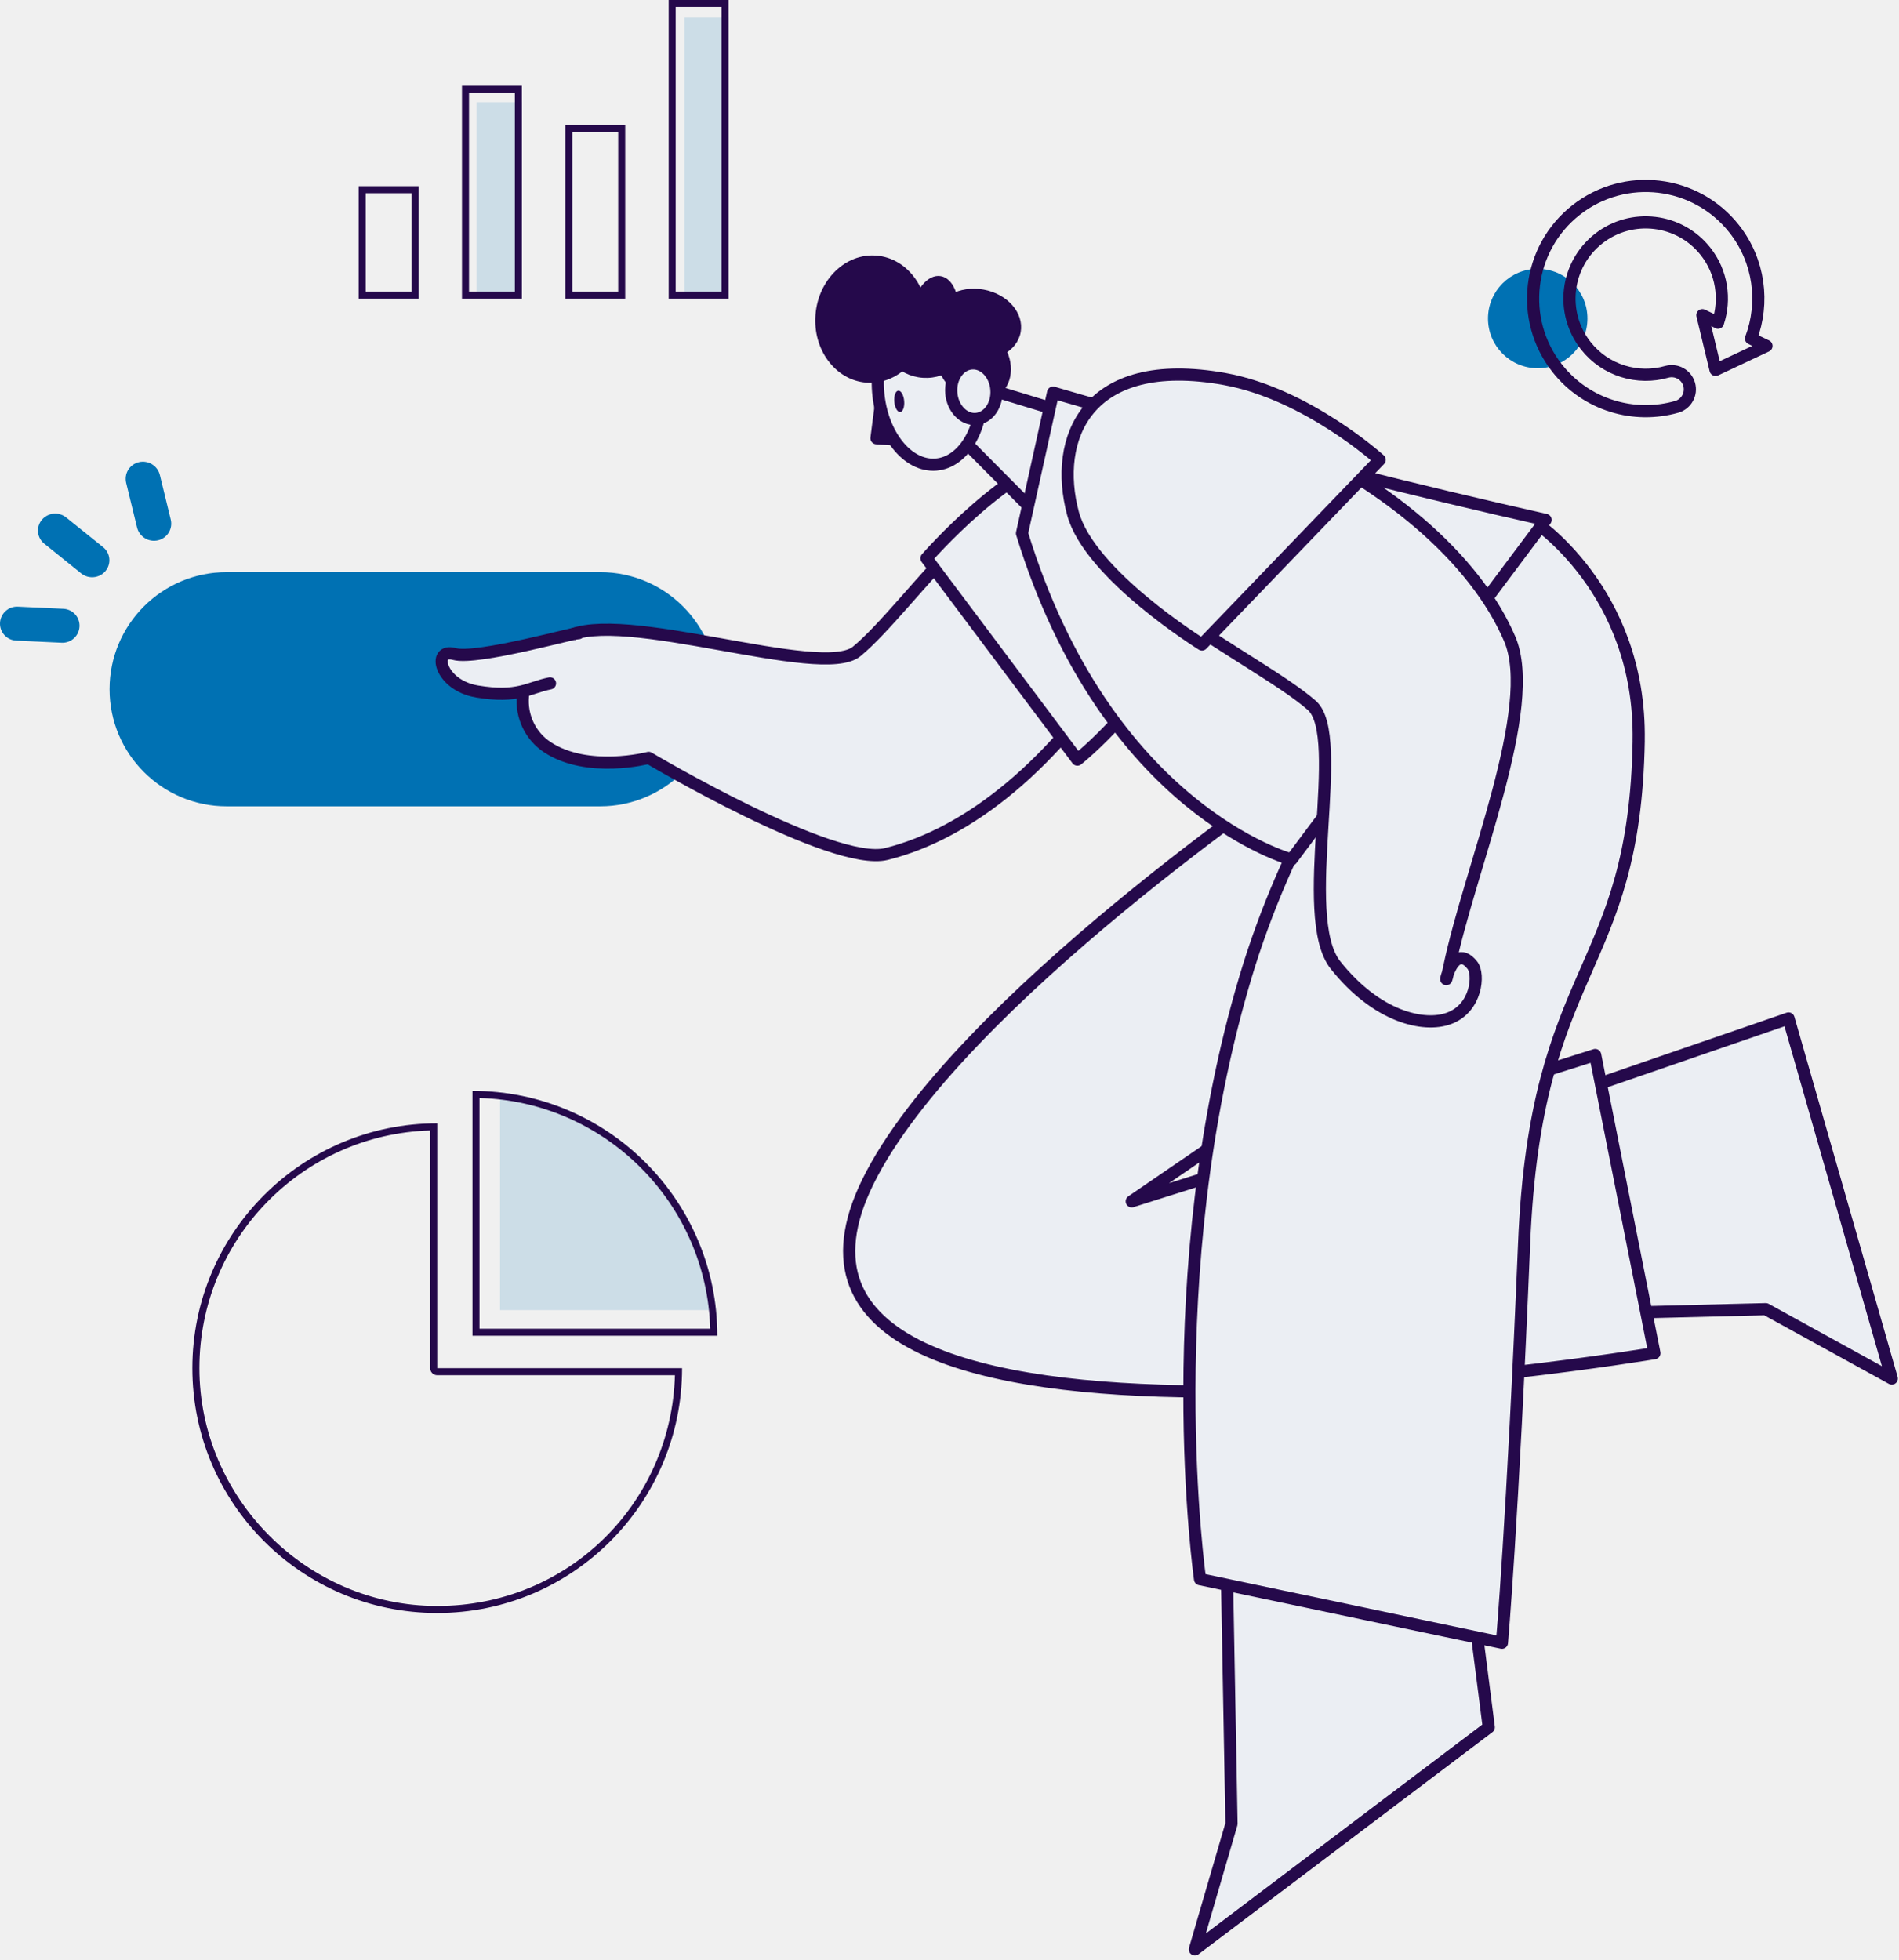
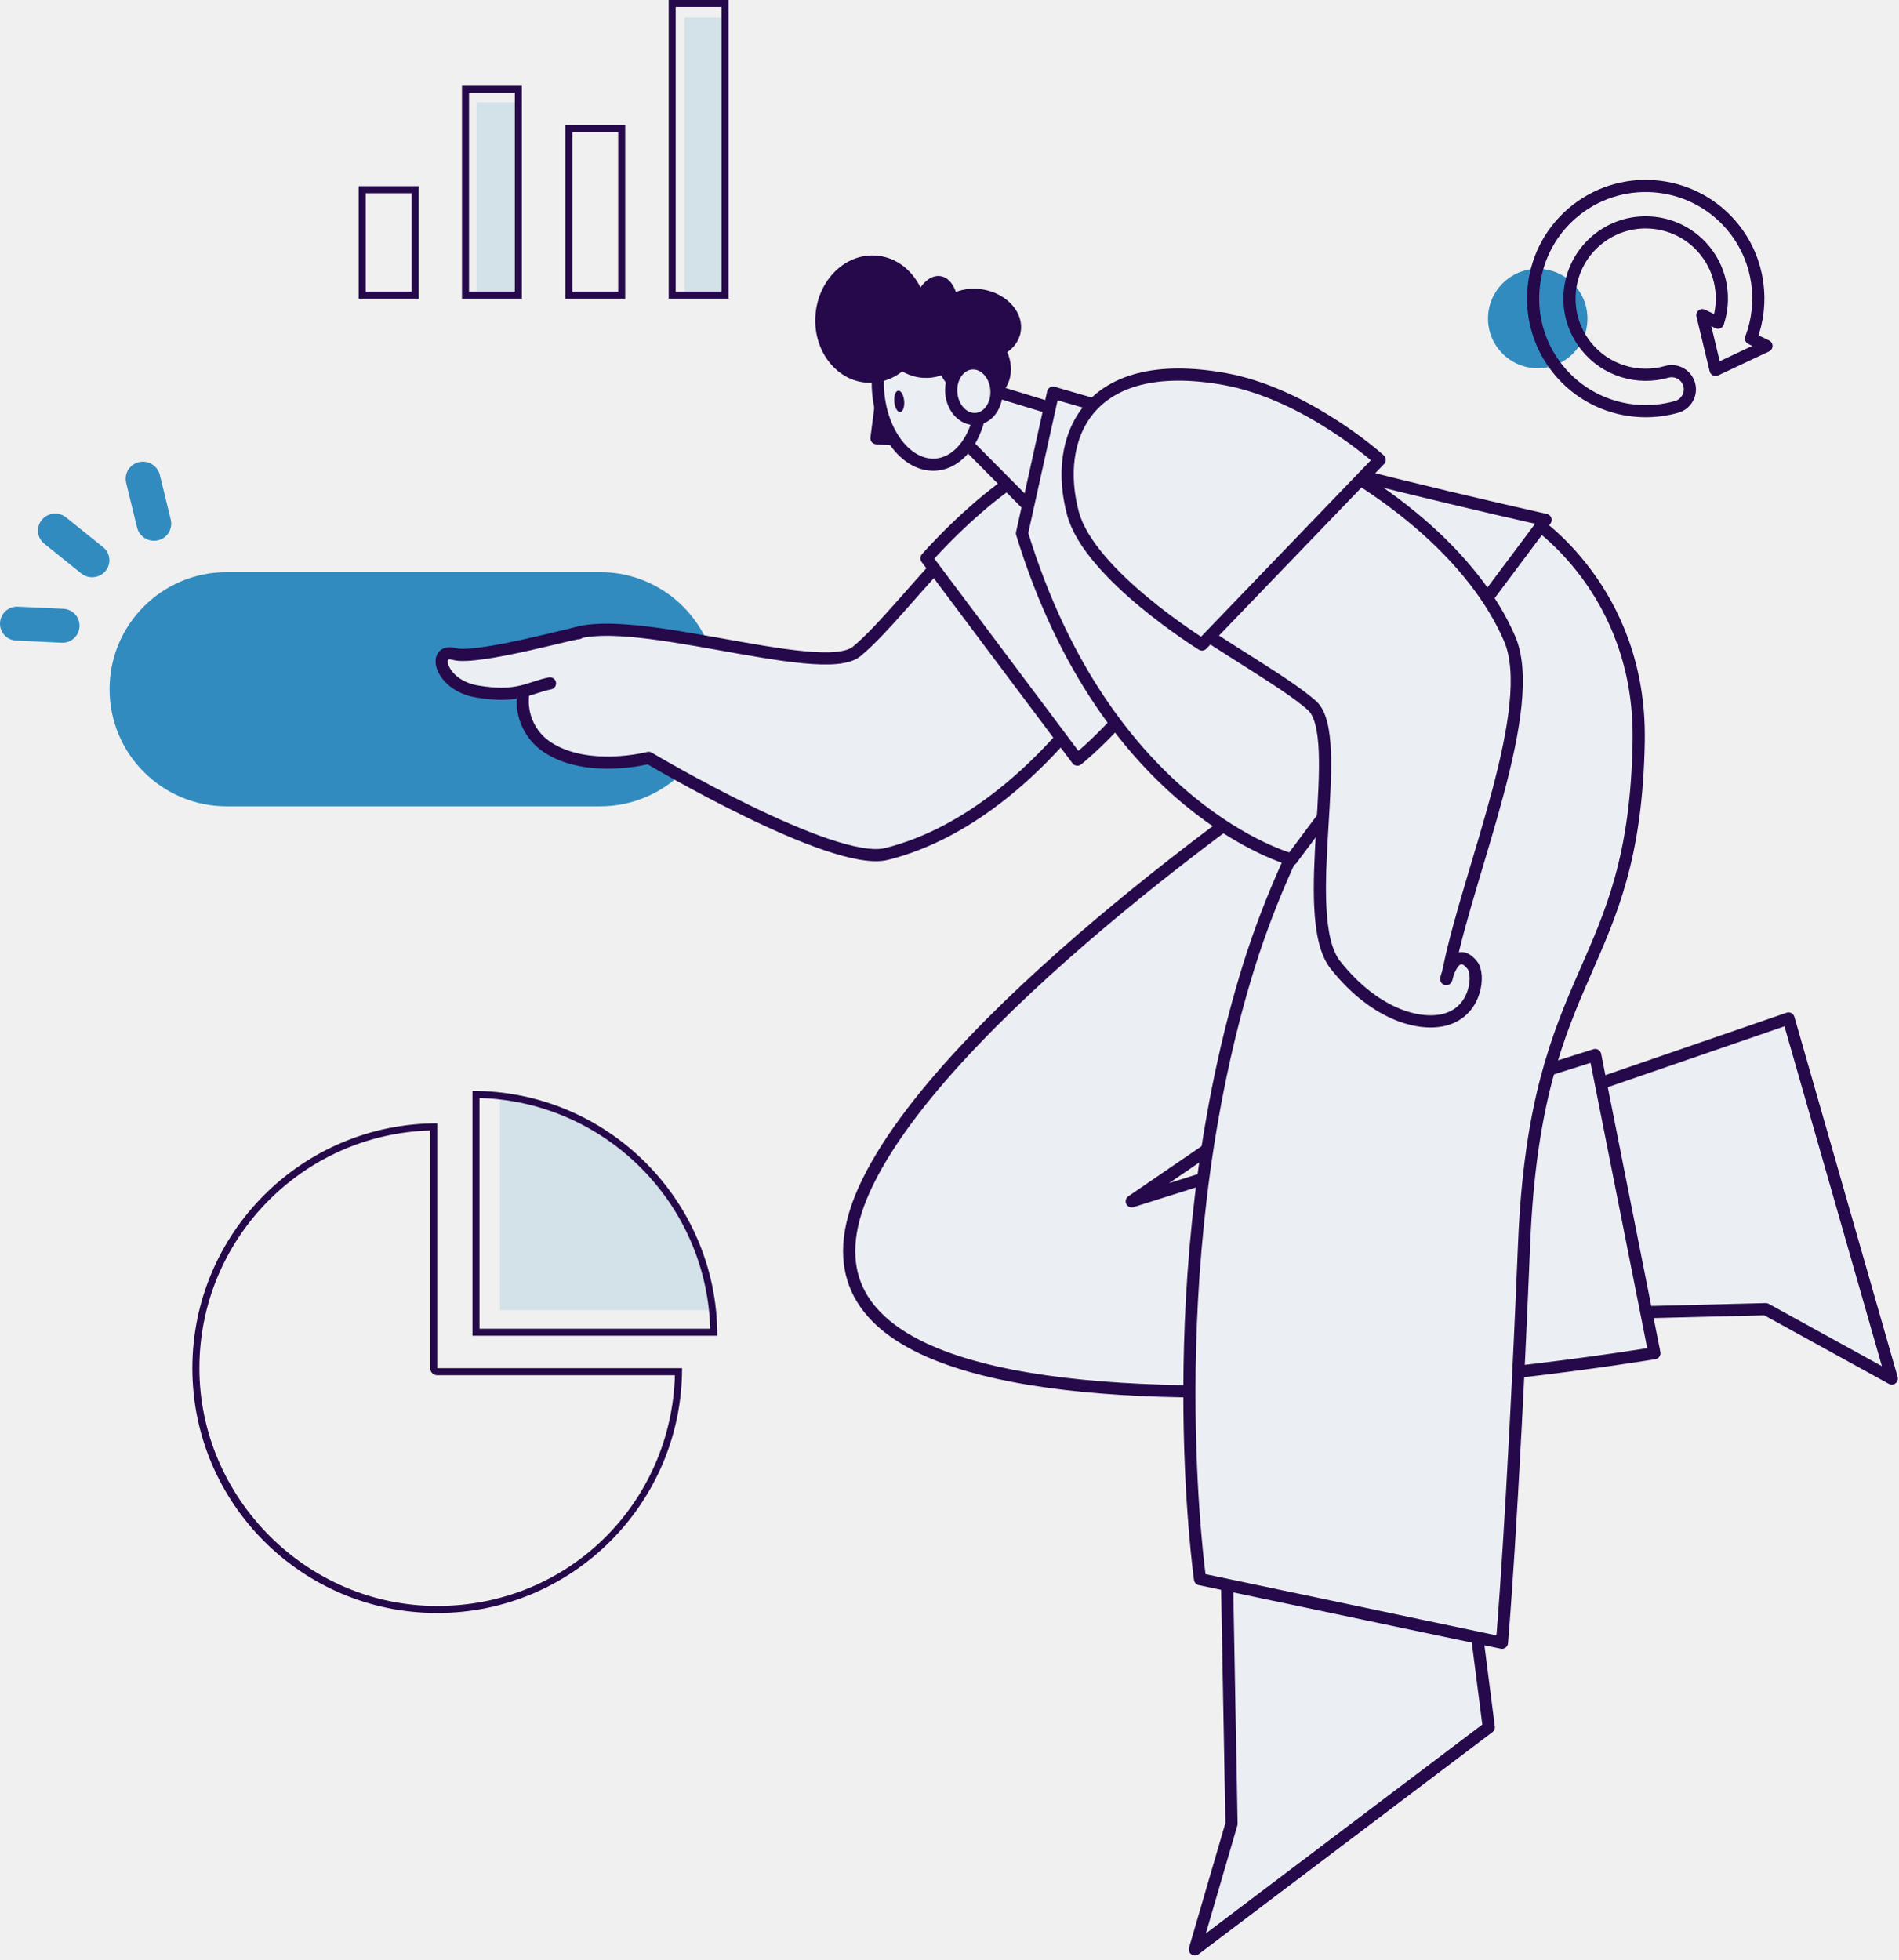
<svg xmlns="http://www.w3.org/2000/svg" width="281" height="290" fill="none">
-   <path fill="#0071B3" fill-rule="evenodd" d="M106.169 102.017c0-9.566-7.765-17.331-17.33-17.331H33.545c-9.566 0-17.33 7.765-17.33 17.331 0 9.565 7.764 17.33 17.33 17.33h55.294c9.565 0 17.33-7.765 17.33-17.33ZM15.613 84.519a2.479 2.479 0 0 0-.351-3.527l-5.479-4.406a2.578 2.578 0 0 0-3.584.356 2.475 2.475 0 0 0 .35 3.527l5.474 4.41a2.589 2.589 0 0 0 3.59-.355v-.005ZM23.388 79.977a2.534 2.534 0 0 0 1.884-3.072l-1.612-6.598a2.588 2.588 0 0 0-3.103-1.9 2.534 2.534 0 0 0-1.884 3.072l1.612 6.598a2.588 2.588 0 0 0 3.103 1.9ZM.003 92.195a2.507 2.507 0 0 0 2.391 2.627l6.74.314a2.523 2.523 0 0 0 2.632-2.397 2.507 2.507 0 0 0-2.391-2.627l-6.74-.313a2.523 2.523 0 0 0-2.632 2.396Z" clip-rule="evenodd" />
+   <path fill="#318BBF" fill-rule="evenodd" d="M106.169 102.017c0-9.566-7.765-17.331-17.33-17.331H33.545c-9.566 0-17.33 7.765-17.33 17.331 0 9.565 7.764 17.33 17.33 17.33h55.294c9.565 0 17.33-7.765 17.33-17.33ZM15.613 84.519a2.479 2.479 0 0 0-.351-3.527l-5.479-4.406a2.578 2.578 0 0 0-3.584.356 2.475 2.475 0 0 0 .35 3.527l5.474 4.41a2.589 2.589 0 0 0 3.59-.355v-.005ZM23.388 79.977a2.534 2.534 0 0 0 1.884-3.072l-1.612-6.598a2.588 2.588 0 0 0-3.103-1.9 2.534 2.534 0 0 0-1.884 3.072l1.612 6.598a2.588 2.588 0 0 0 3.103 1.9ZM.003 92.195a2.507 2.507 0 0 0 2.391 2.627l6.74.314a2.523 2.523 0 0 0 2.632-2.397 2.507 2.507 0 0 0-2.391-2.627l-6.74-.313a2.523 2.523 0 0 0-2.632 2.396Z" clip-rule="evenodd" />
  <path fill="#EBEEF3" fill-rule="evenodd" stroke="#25094B" stroke-linecap="round" stroke-linejoin="round" stroke-width="1.8" d="m215.235 215.703 5.117 39.967-43.499 32.872 5.421-18.592-1.162-63.096 34.123 8.849ZM230.258 162.627l34.462-11.873L280 204.05l-18.649-10.267-28.759.717-2.334-31.873Z" clip-rule="evenodd" />
  <path fill="#EBEEF3" fill-rule="evenodd" stroke="#25094B" stroke-linecap="round" stroke-linejoin="round" stroke-width="1.8" d="m225.125 138.389-57.617 39.429 68.595-21.658 8.765 44.132S104.496 223.85 128.43 174.976c13.029-26.603 64.802-61.468 64.802-61.468l31.893 24.876v.005ZM157.696 67.47c10.727-2.94 20.182 10.921 9.325 28.346-10.858 17.425-23.663 27.571-35.829 30.591-7.938 1.972-35.185-14.228-35.185-14.228s-9.01 2.355-14.991-1.58c-4.992-3.281-5.615-11.58 2.857-16.31 7.917-4.417 37.686 6.451 42.929 2.129 4.024-3.312 9.424-10.403 16.012-17.095 5.243-5.327 9.45-10.366 14.882-11.858v.006Z" clip-rule="evenodd" />
  <path fill="#EBEEF3" fill-rule="evenodd" stroke="#25094B" stroke-linecap="round" stroke-linejoin="round" stroke-width="1.8" d="M158.952 67.198c11.062-1.124 22.574 5.537 15.729 24.893-4.055 11.464-15.222 20.349-15.222 20.349l-22.333-29.805s12.637-14.505 21.826-15.437Z" clip-rule="evenodd" />
  <path fill="#EBEEF3" fill-rule="evenodd" d="M85.626 93.723c.282-.335-15.05 4.019-18.383 3.082-3.333-.942-2.224 4.605 3.36 5.547 6.09 1.025 7.603-.555 10.8-1.199" clip-rule="evenodd" />
  <path stroke="#25094B" stroke-linecap="round" stroke-linejoin="round" stroke-width="1.8" d="M85.626 93.723c.282-.335-15.05 4.019-18.383 3.082-3.333-.942-2.224 4.605 3.36 5.547 6.09 1.025 7.603-.555 10.8-1.199" />
  <path fill="#EBEEF3" fill-rule="evenodd" stroke="#25094B" stroke-linecap="round" stroke-linejoin="round" stroke-width="1.8" d="M242.544 109.63c-.586 34.751-15.243 32.82-16.959 74.373-1.716 41.548-3.286 59.156-3.286 59.156l-44.682-9.409s-6.437-45.053 6.724-89.128c12.024-40.261 42.406-67.66 42.406-67.66s16.169 10.288 15.792 32.674l.005-.006ZM147.021 57.816l18.728 5.714-13.401 11.48L142.416 65l4.605-7.184Z" clip-rule="evenodd" />
  <path stroke="#25094B" stroke-linecap="round" stroke-linejoin="round" stroke-width="1.8" d="m130.486 58.983-.758 5.882 3.338.235-2.58-6.117Z" />
  <path fill="#EBEEF3" fill-rule="evenodd" stroke="#25094B" stroke-linecap="round" stroke-linejoin="round" stroke-width="1.8" d="M136.708 46.027c-4.223.34-7.237 5.709-6.734 11.983.507 6.274 4.337 11.093 8.56 10.758 4.223-.335 7.237-5.709 6.735-11.983-.503-6.274-4.338-11.093-8.561-10.753v-.005Z" clip-rule="evenodd" />
  <path fill="#25094B" fill-rule="evenodd" d="M120.7 46.571c-.418 5.19 2.946 9.696 7.504 10.063 4.558.366 8.592-3.548 9.011-8.74.413-5.19-2.946-9.7-7.504-10.062-4.552-.366-8.592 3.548-9.011 8.739ZM132.365 59.475c.078.874.465 1.549.874 1.517.402-.036.664-.774.586-1.648-.079-.874-.466-1.549-.874-1.517-.403.036-.665.774-.586 1.648ZM145.566 42.861c-3.547-.638-6.839 1.157-7.351 3.998-.508 2.841 1.957 5.667 5.504 6.3 3.548.633 6.845-1.156 7.352-3.998.508-2.841-1.957-5.667-5.505-6.3Z" clip-rule="evenodd" />
  <path fill="#25094B" fill-rule="evenodd" d="M137.498 42.532c-3.762-.252-7.022 2.537-7.268 6.237-.251 3.694 2.606 6.902 6.368 7.153 3.763.251 7.022-2.543 7.268-6.237.252-3.695-2.605-6.902-6.368-7.153Z" clip-rule="evenodd" />
  <path fill="#25094B" fill-rule="evenodd" d="M139.209 40.868c-1.873-.293-3.789 1.983-4.27 5.08-.481 3.098.649 5.85 2.522 6.139 1.873.293 3.789-1.984 4.27-5.081.482-3.098-.649-5.85-2.522-6.138Z" clip-rule="evenodd" />
  <path fill="#25094B" fill-rule="evenodd" d="M140.219 48.832c-2.182 1.773-2.219 5.347-.079 7.985 2.141 2.637 5.647 3.333 7.829 1.564 2.182-1.774 2.218-5.348.078-7.985-2.14-2.637-5.646-3.333-7.828-1.564Z" clip-rule="evenodd" />
  <path fill="#EBEEF3" fill-rule="evenodd" stroke="#25094B" stroke-linecap="round" stroke-linejoin="round" stroke-width="1.8" d="M143.813 53.792c-1.847.147-3.197 2.109-3.014 4.38.183 2.271 1.826 3.993 3.668 3.84 1.847-.15 3.192-2.108 3.009-4.379-.183-2.27-1.826-3.992-3.668-3.84h.005ZM155.865 58.114s33.437 9.974 72.897 18.843l-37.608 50.266s-27.314-7.247-39.889-48.282l4.6-20.827Z" clip-rule="evenodd" />
  <path fill="#EBEEF3" fill-rule="evenodd" stroke="#25094B" stroke-linecap="round" stroke-linejoin="round" stroke-width="1.8" d="M159.433 76.146c-4.714-10.298 7.164-21.25 26.462-13.191 19.298 8.058 32.516 19.879 37.55 31.605 4.327 10.094-5.876 33.908-8.922 48.486-1.245 5.955.011-4.442 3.407-.167 1.041 1.313.659 6.363-3.506 7.875-3.658 1.329-10.617-.167-16.761-7.906-5.74-7.232 1.691-33.877-3.511-38.445-3.987-3.496-12.631-8.216-20.439-13.741-6.211-4.396-11.894-9.304-14.28-14.521v.005Z" clip-rule="evenodd" />
  <path fill="#EBEEF3" fill-rule="evenodd" stroke="#25094B" stroke-linecap="round" stroke-linejoin="round" stroke-width="1.8" d="M158.81 75.99c-2.941-10.937 1.858-23.595 22.443-19.89 12.187 2.198 22.951 11.962 22.951 11.962l-26.3 27.335s-16.65-10.324-19.094-19.402v-.006Z" clip-rule="evenodd" />
  <path fill="#25094B" fill-rule="evenodd" d="M53.084 27.56v16.635h8.864V27.561h-8.864Zm7.823 15.594h-6.782V28.602h6.782v14.552Z" clip-rule="evenodd" />
  <mask id="b" width="8" height="30" x="70" y="15" maskUnits="userSpaceOnUse" style="mask-type:luminance">
    <mask id="a" width="10" height="32" x="70" y="15" maskUnits="userSpaceOnUse" style="mask-type:luminance">
      <path fill="#fff" d="M79.365 15.112h-8.864v31.5h8.864v-31.5Z" />
    </mask>
    <g mask="url(#a)">
      <path fill="#fff" d="M77.245 12.694h-8.864v31.501h8.864v-31.5Z" />
    </g>
  </mask>
  <g mask="url(#b)">
-     <path fill="#0071B3" d="M77.239 15.112h-6.74v29.083h6.74V15.112Z" opacity=".15" />
+     <path fill="#318BBF" d="M77.239 15.112h-6.74v29.083h6.74V15.112Z" opacity=".15" />
  </g>
  <path fill="#25094B" fill-rule="evenodd" d="M68.378 12.695v31.5h8.859v-31.5h-8.86Zm7.823 30.46h-6.782V13.73h6.782v29.423ZM83.674 18.53v25.666h8.859V18.529h-8.86Zm7.823 24.624h-6.782V19.565h6.782v23.59Z" clip-rule="evenodd" />
  <mask id="d" width="7" height="43" x="101" y="2" maskUnits="userSpaceOnUse" style="mask-type:luminance">
    <mask id="c" width="10" height="45" x="101" y="2" maskUnits="userSpaceOnUse" style="mask-type:luminance">
      <path fill="#fff" d="M110.145 2.575h-8.859V46.77h8.859V2.575Z" />
    </mask>
    <g mask="url(#c)">
      <path fill="#fff" d="M107.827 0h-8.86v44.196h8.86V0Z" />
    </g>
  </mask>
  <g mask="url(#d)">
-     <path fill="#0071B3" d="M107.829 2.575h-6.541v41.62h6.541V2.576Z" opacity=".15" />
+     <path fill="#318BBF" d="M107.829 2.575h-6.541v41.62h6.541V2.576Z" opacity=".15" />
  </g>
  <path fill="#25094B" fill-rule="evenodd" d="M98.969 0v44.195h8.859V0h-8.86Zm7.817 43.154h-6.781V1.036h6.781v42.118ZM100.952 202.516c0 20-16.242 36.242-36.242 36.242-19.999 0-36.241-16.242-36.241-36.242 0-19.999 16.237-36.242 36.241-36.242v36.242h36.242Zm-37.283-35.185c-18.947.55-34.159 16.107-34.159 35.185 0 19.079 15.771 35.201 35.2 35.201 19.43 0 34.636-15.212 35.185-34.16H64.711a1.04 1.04 0 0 1-1.042-1.041v-35.185Z" clip-rule="evenodd" />
  <mask id="e" width="38" height="37" x="69" y="161" maskUnits="userSpaceOnUse" style="mask-type:luminance">
    <path fill="#fff" d="M69.928 161.471c20.004 0 36.241 16.237 36.241 36.241H69.928v-36.241Z" />
  </mask>
  <g mask="url(#e)">
-     <path fill="#0071B3" fill-rule="evenodd" d="M74.009 157.677c20 0 36.241 16.237 36.241 36.241H74.009v-36.241Z" clip-rule="evenodd" opacity=".15" />
+     <path fill="#318BBF" fill-rule="evenodd" d="M74.009 157.677c20 0 36.241 16.237 36.241 36.241H74.009v-36.241Z" clip-rule="evenodd" opacity=".15" />
  </g>
  <path fill="#25094B" fill-rule="evenodd" d="M69.928 161.471c20.004 0 36.241 16.237 36.241 36.241H69.928v-36.241Zm1.041 1.051v34.149h34.149c-.539-18.602-15.541-33.604-34.149-34.149Z" clip-rule="evenodd" />
-   <path fill="#0071B3" fill-rule="evenodd" d="M227.594 39.79c4.061 0 7.363 3.296 7.363 7.357 0 4.06-3.297 7.357-7.363 7.357a7.357 7.357 0 1 1 0-14.714Z" clip-rule="evenodd" />
+   <path fill="#318BBF" fill-rule="evenodd" d="M227.594 39.79c4.061 0 7.363 3.296 7.363 7.357 0 4.06-3.297 7.357-7.363 7.357a7.357 7.357 0 1 1 0-14.714Z" clip-rule="evenodd" />
  <path stroke="#25094B" stroke-linejoin="round" stroke-width="1.8" d="M254.274 47.77c1.157-3.48.602-7.457-1.831-10.55-3.851-4.892-10.947-5.74-15.839-1.894-4.898 3.851-5.746 10.947-1.895 15.84 2.925 3.72 7.734 5.101 12.02 3.861a2.695 2.695 0 0 1 1.502 5.175c-6.332 1.837-13.433-.204-17.755-5.703-5.688-7.232-4.432-17.724 2.8-23.412 7.231-5.688 17.723-4.432 23.411 2.8 3.746 4.762 4.479 10.941 2.48 16.221l2.287 1.094-7.535 3.548-1.952-8.1 2.318 1.109-.011.01Z" />
</svg>
